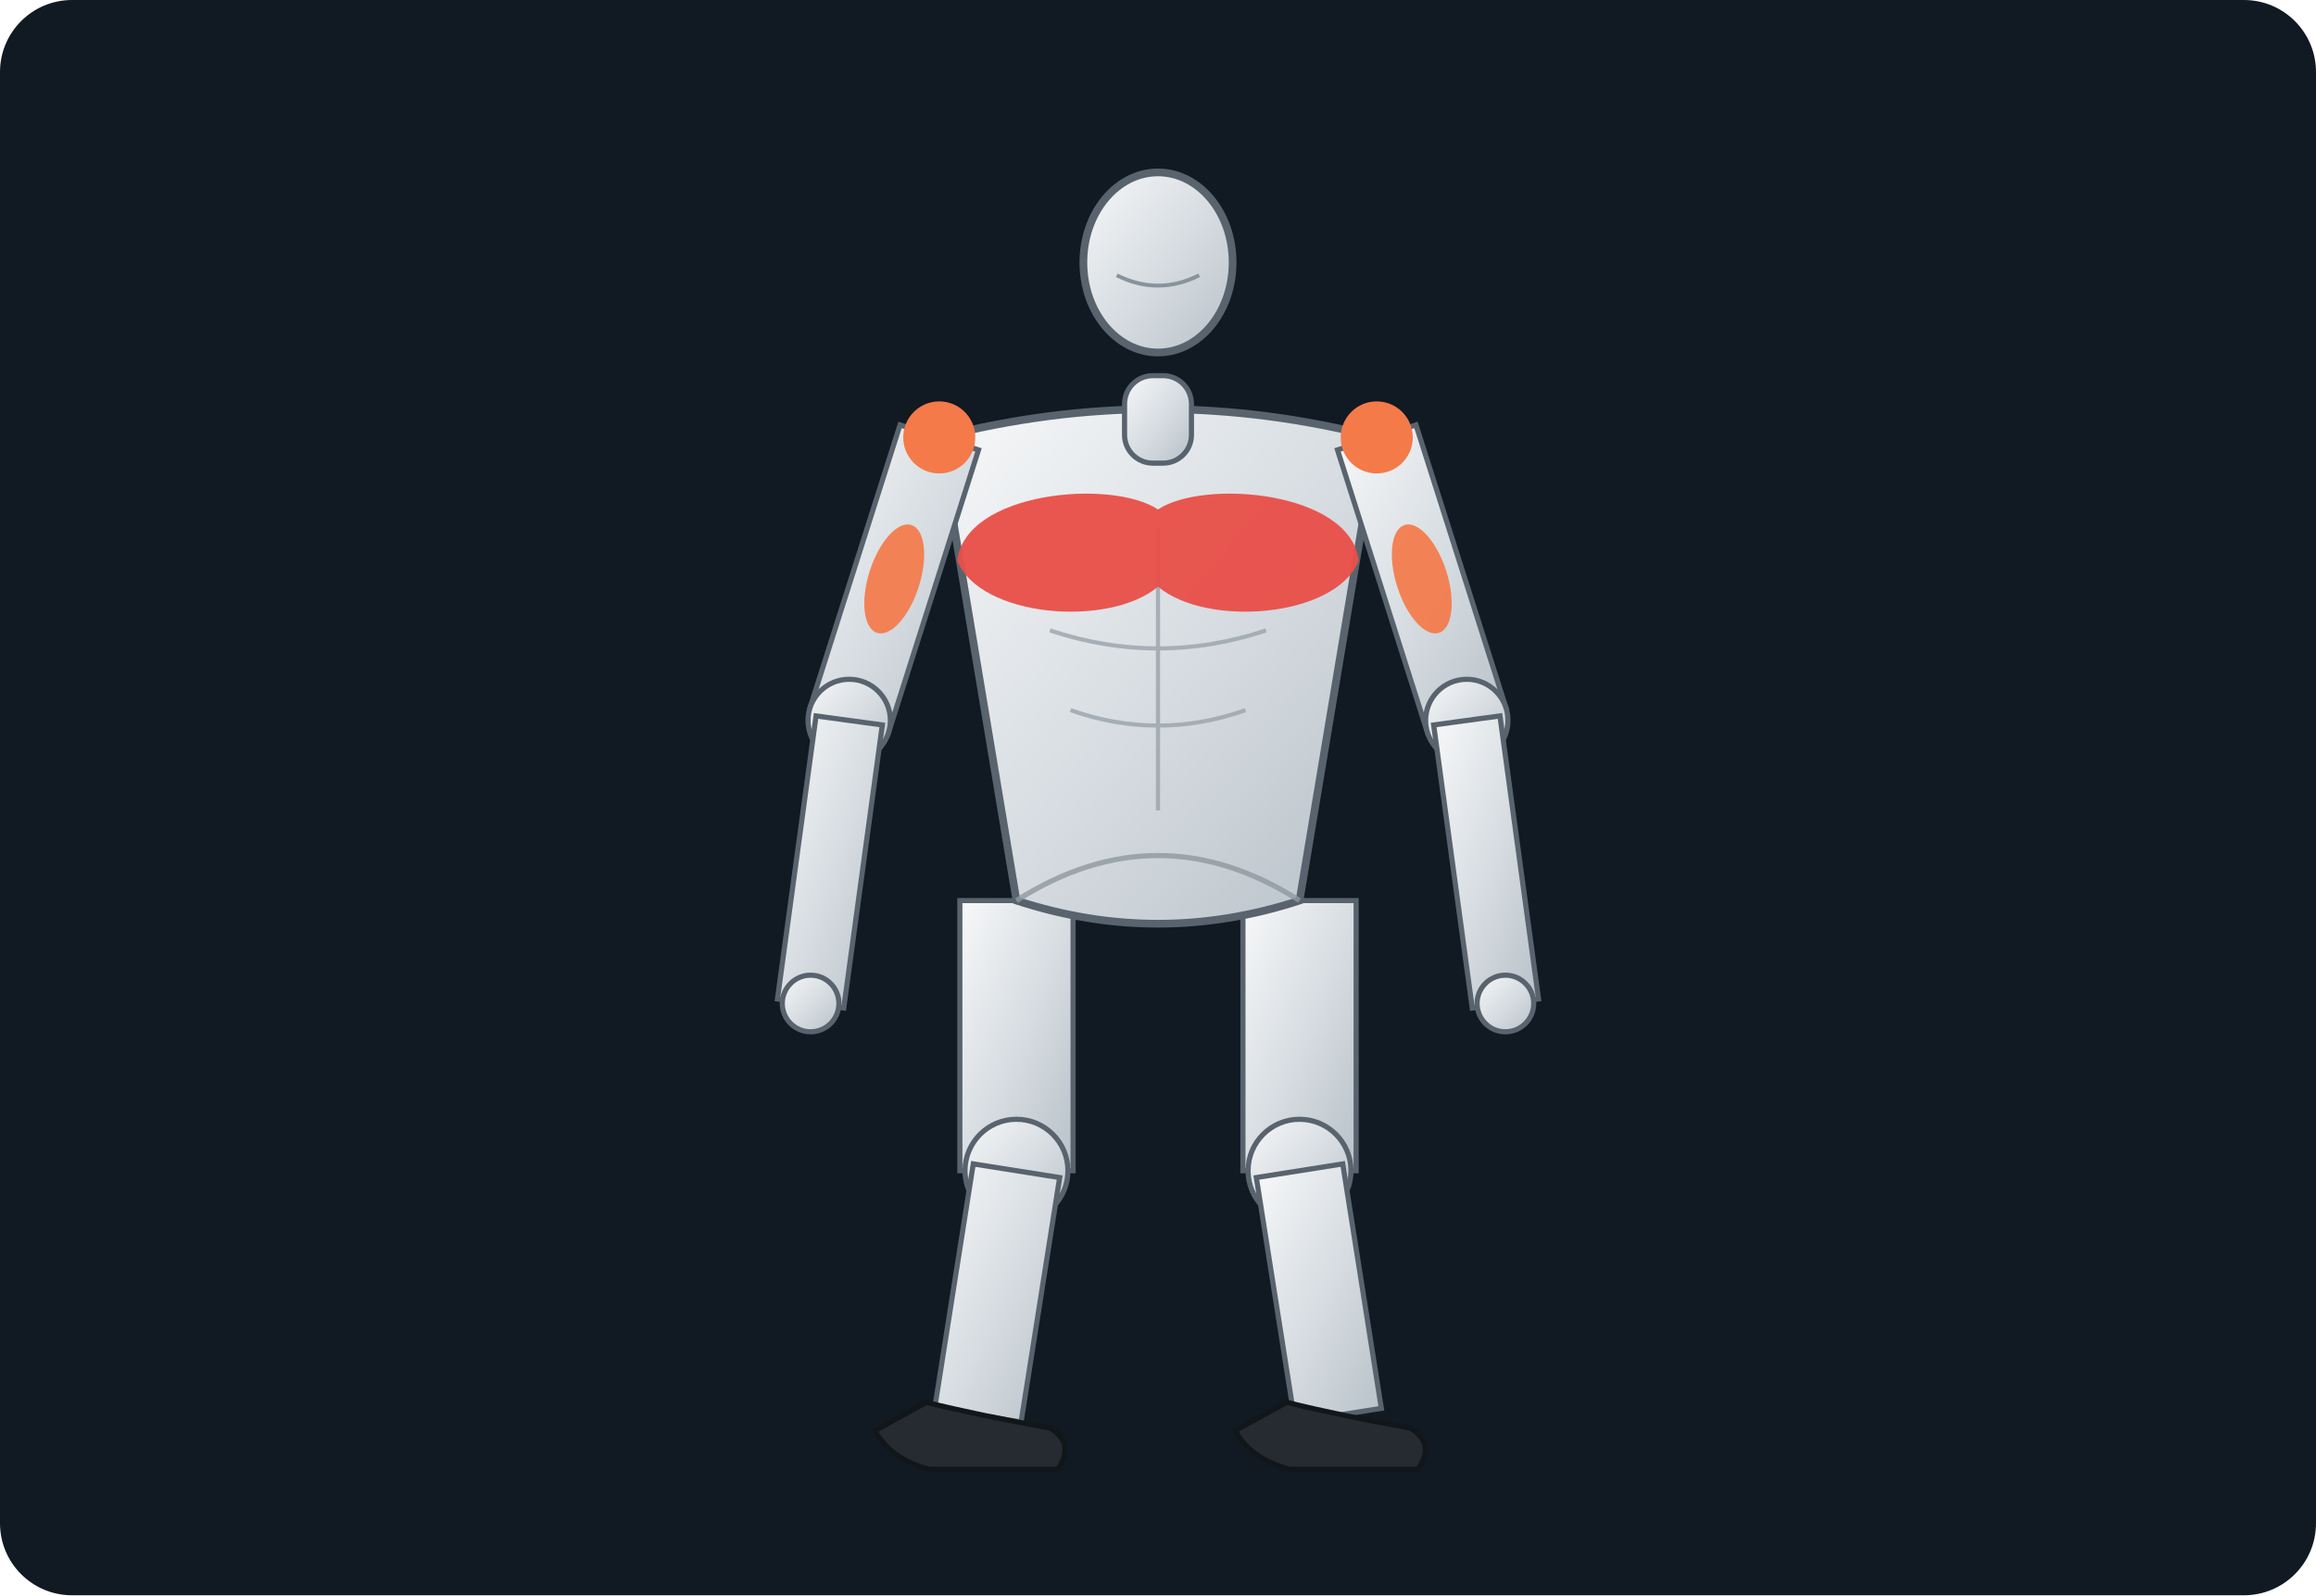
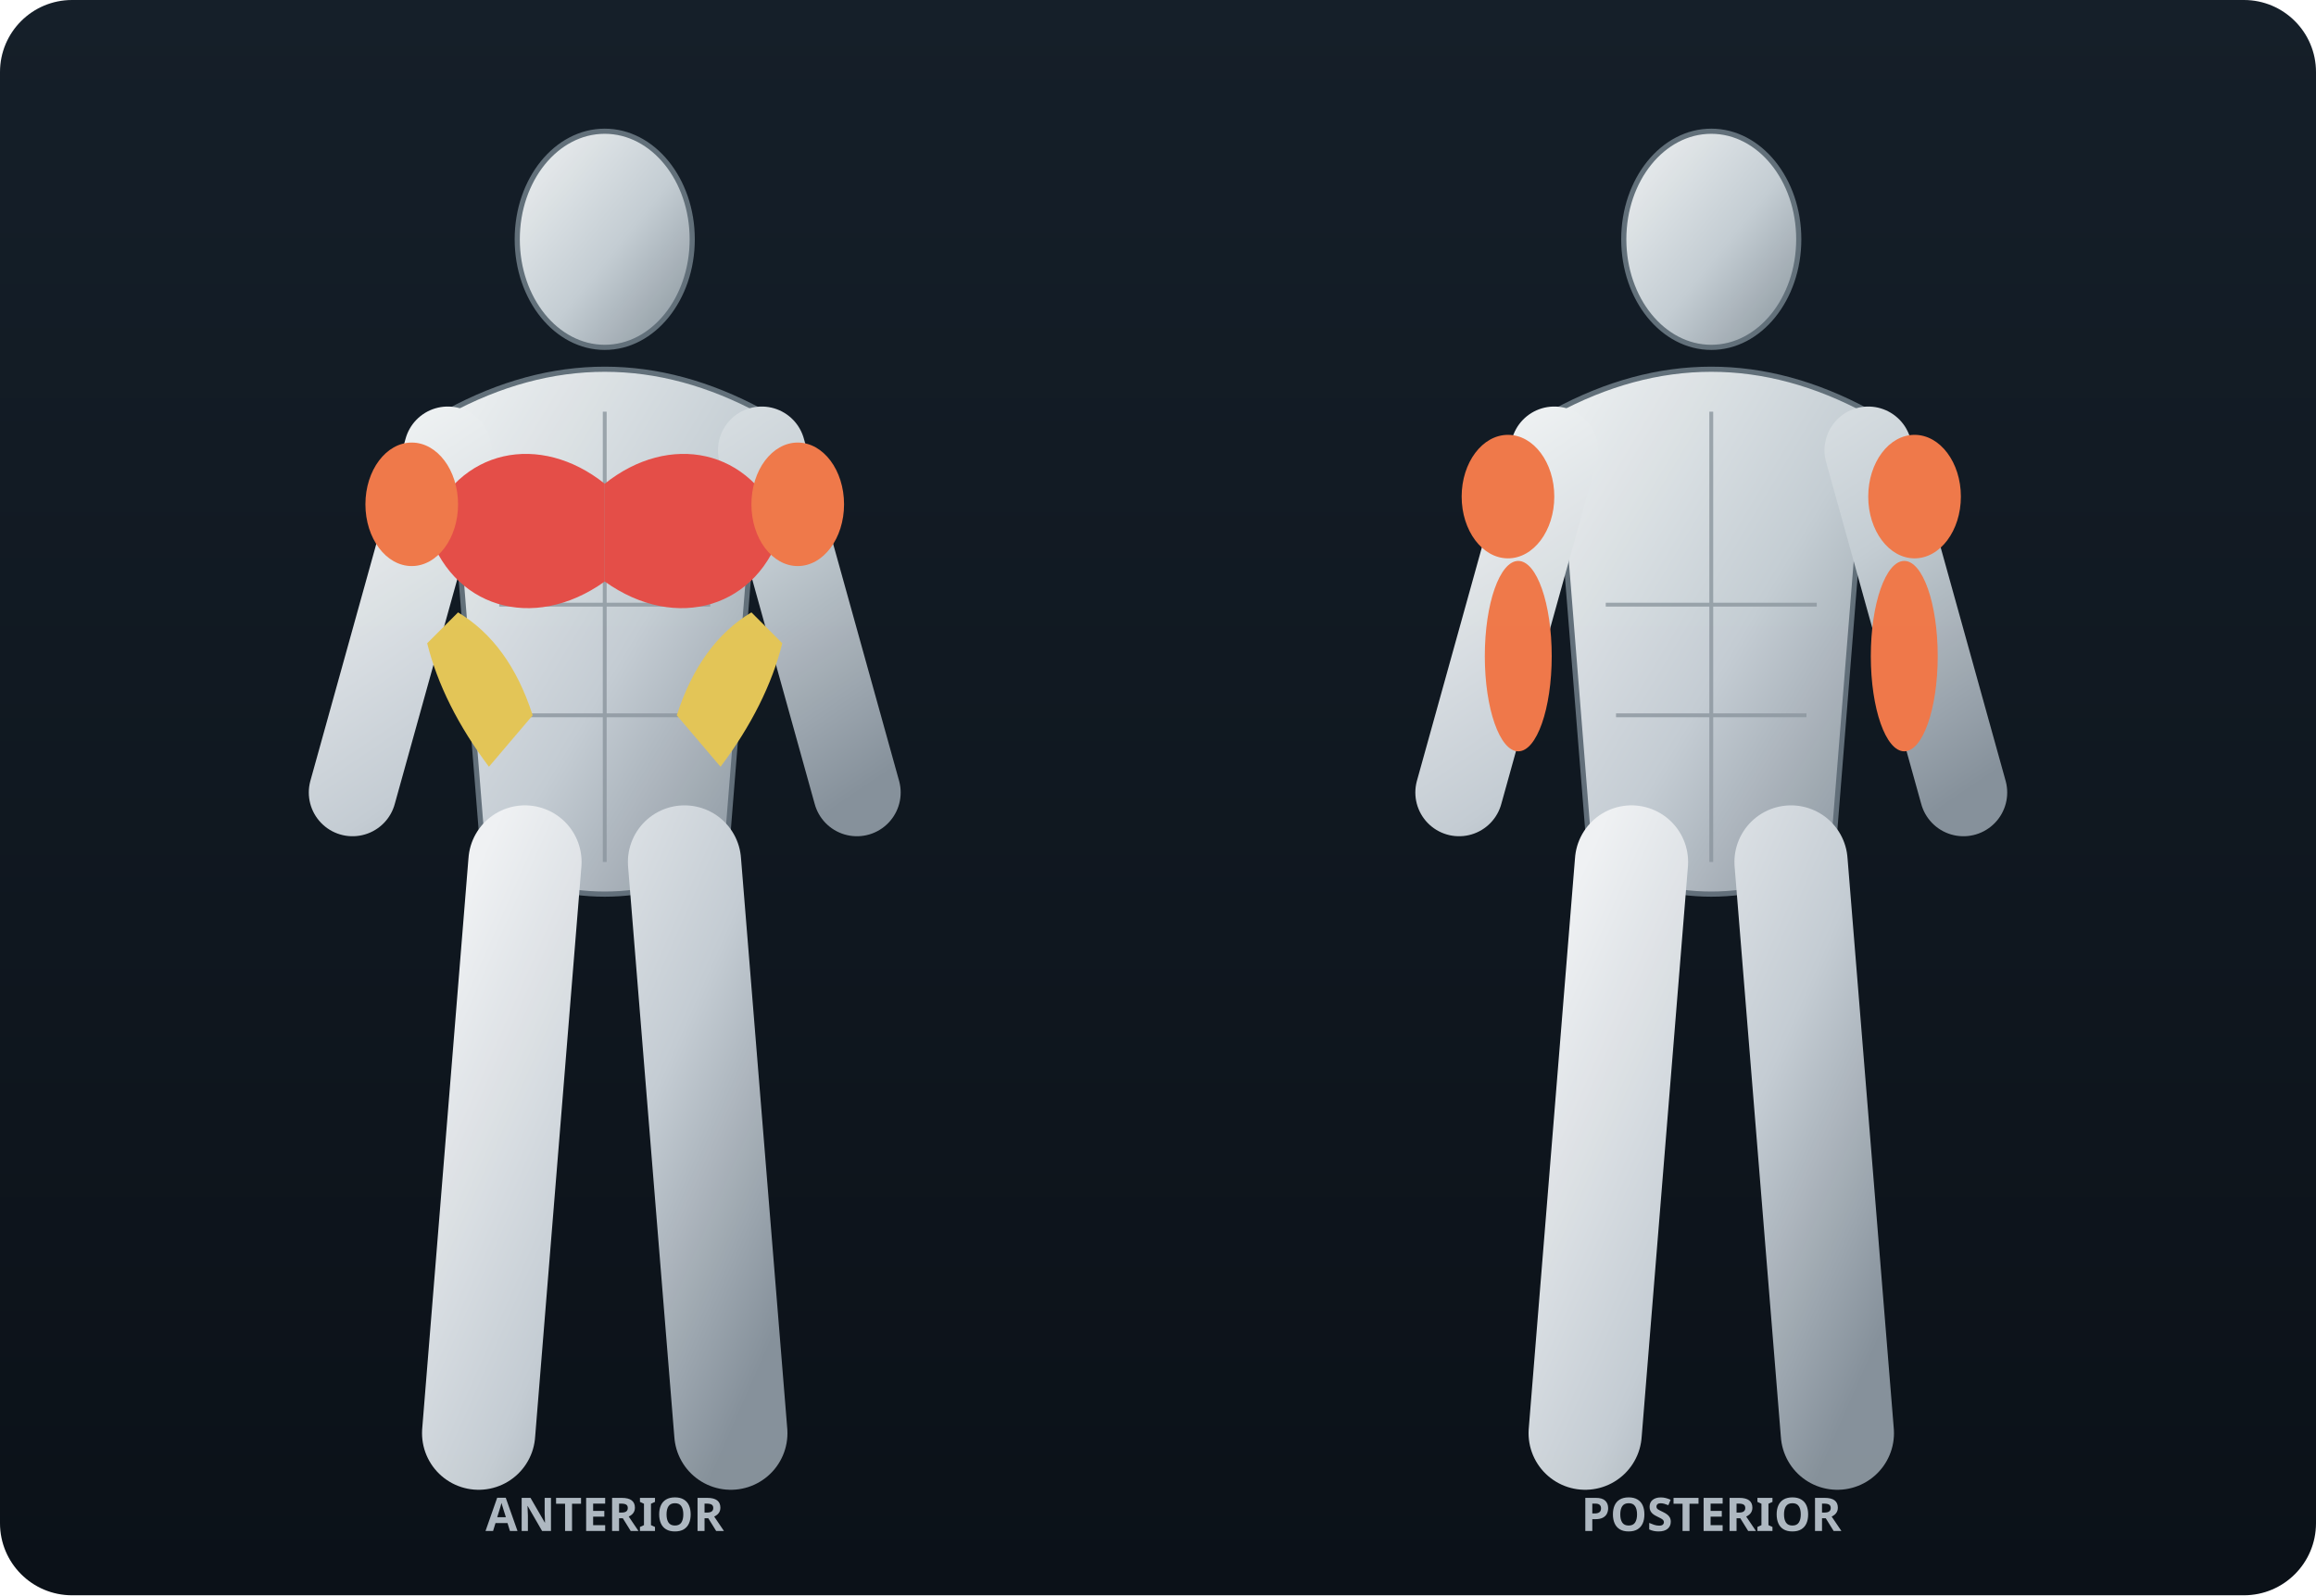
<svg xmlns="http://www.w3.org/2000/svg" width="900" height="620" viewBox="0 0 900 620" role="img" aria-label="Músculos trabajados · Press banca con barra" data-style="anatomical-v2">
  <defs>
-     <linearGradient id="bg" x2="0" y2="1">
-       <stop stop-color="#ffffff" />
-       <stop offset="1" stop-color="#e9eef3" />
+     <linearGradient id="mapbg" x2="0" y2="1">
+       <stop stop-color="#151f29" />
+       <stop offset="1" stop-color="#0b1118" />
    </linearGradient>
-     <linearGradient id="body" x2="1" y2="1">
-       <stop stop-color="#f7f8f9" />
-       <stop offset=".55" stop-color="#d5dbe0" />
-       <stop offset="1" stop-color="#b8c1c9" />
+     <linearGradient id="skin" x2="1" y2="1">
+       <stop stop-color="#f4f6f7" />
+       <stop offset=".55" stop-color="#c8d0d6" />
+       <stop offset="1" stop-color="#89949d" />
    </linearGradient>
-     <linearGradient id="metal" x2="1">
-       <stop stop-color="#20272d" />
-       <stop offset=".5" stop-color="#7e8993" />
-       <stop offset="1" stop-color="#2a3239" />
-     </linearGradient>
-     <filter id="shadow" x="-20%" y="-20%" width="140%" height="160%">
-       <feDropShadow dx="0" dy="10" stdDeviation="10" flood-opacity=".17" />
-     </filter>
  </defs>
-   <rect width="900" height="620" rx="28" fill="#111922" />
-   <g transform="translate(0,-10)">
-     <g class="anatomical-v2">
-       <path d="M373 360 L373 465 Q395 465 417 465 L417 360 Q395 360 373 360Z" fill="url(#body)" stroke="#58636e" stroke-width="2" />
-       <circle cx="395" cy="465" r="20" fill="url(#body)" stroke="#58636e" stroke-width="2" />
-       <path d="M378.208 462.349 L363.208 557.349 Q380 560 396.792 562.651 L411.792 467.651 Q395 465 378.208 462.349Z" fill="url(#body)" stroke="#58636e" stroke-width="2" />
-       <path d="M483 360 L483 465 Q505 465 527 465 L527 360 Q505 360 483 360Z" fill="url(#body)" stroke="#58636e" stroke-width="2" />
-       <circle cx="505" cy="465" r="20" fill="url(#body)" stroke="#58636e" stroke-width="2" />
-       <path d="M488.208 467.651 L503.208 562.651 Q520 560 536.792 557.349 L521.792 462.349 Q505 465 488.208 467.651Z" fill="url(#body)" stroke="#58636e" stroke-width="2" />
-       <path d="M365 180 Q450 158 535 180 L505 360 Q450 378 395 360 Z" fill="url(#body)" stroke="#58636e" stroke-width="3" />
-       <path d="M395 360 Q450 325 505 360" fill="none" stroke="#8e989f" stroke-width="2" opacity=".8" />
-       <path d="M450 215v110 M408 255q42 14 84 0 M416 286q34 12 68 0" fill="none" stroke="#9aa3aa" stroke-width="1.6" opacity=".8" />
-       <path d="M349.753 175.149 L314.753 285.149 Q330 290 345.247 294.851 L380.247 184.851 Q365 180 349.753 175.149Z" fill="url(#body)" stroke="#58636e" stroke-width="2" />
-       <circle cx="330" cy="290" r="16" fill="url(#body)" stroke="#58636e" stroke-width="2" />
-       <path d="M317.119 288.244 L302.119 398.244 Q315 400 327.881 401.756 L342.881 291.756 Q330 290 317.119 288.244Z" fill="url(#body)" stroke="#58636e" stroke-width="2" />
-       <circle cx="315" cy="400" r="11" fill="url(#body)" stroke="#58636e" stroke-width="2" />
-       <path d="M519.753 184.851 L554.753 294.851 Q570 290 585.247 285.149 L550.247 175.149 Q535 180 519.753 184.851Z" fill="url(#body)" stroke="#58636e" stroke-width="2" />
-       <circle cx="570" cy="290" r="16" fill="url(#body)" stroke="#58636e" stroke-width="2" />
-       <path d="M557.119 291.756 L572.119 401.756 Q585 400 597.881 398.244 L582.881 288.244 Q570 290 557.119 291.756Z" fill="url(#body)" stroke="#58636e" stroke-width="2" />
-       <circle cx="585" cy="400" r="11" fill="url(#body)" stroke="#58636e" stroke-width="2" />
-       <rect x="437" y="156" width="26" height="34" rx="11" fill="url(#body)" stroke="#58636e" stroke-width="2" />
-       <ellipse cx="450" cy="112" rx="29" ry="35" fill="url(#body)" stroke="#58636e" stroke-width="3" />
-       <path d="M434 117q16 8 32 0" fill="none" stroke="#89939b" stroke-width="1.5" />
-       <path d="M360 555q20 5 48 10q10 6 3 16h-50q-15-4-21-15z" fill="#252b31" stroke="#11161a" stroke-width="2" />
-       <path d="M500 555q20 5 48 10q10 6 3 16h-50q-15-4-21-15z" fill="#252b31" stroke="#11161a" stroke-width="2" />
-       <path d="M450 208C432 196,375 201,372 228C381 250,431 254,450 238Z" fill="#e94f48" opacity=".95" />
-       <path d="M450 208C468 196,525 201,528 228C519 250,469 254,450 238Z" fill="#e94f48" opacity=".95" />
-       <circle cx="365" cy="180" r="14" fill="#f47a4a" stroke="none" stroke-width="0" />
-       <circle cx="535" cy="180" r="14" fill="#f47a4a" stroke="none" stroke-width="0" />
-       <ellipse cx="347.5" cy="235" rx="10" ry="22" transform="rotate(197.6501 347.5 235)" fill="#f47a4a" opacity=".92" />
-       <ellipse cx="552.5" cy="235" rx="10" ry="22" transform="rotate(162.3499 552.5 235)" fill="#f47a4a" opacity=".92" />
-     </g>
+   <rect width="900" height="620" rx="28" fill="url(#mapbg)" />
+   <g opacity=".98">
+     <ellipse cx="235" cy="93" rx="34" ry="42" fill="url(#skin)" stroke="#64717b" stroke-width="2" />
+     <path d="M174 160Q235 127 296 160L282 335Q235 360 188 335Z" fill="url(#skin)" stroke="#64717b" stroke-width="2" />
+     <path d="M174 175L137 308M296 175L333 308" stroke="url(#skin)" stroke-width="34" stroke-linecap="round" />
+     <path d="M204 335L186 557M266 335L284 557" stroke="url(#skin)" stroke-width="44" stroke-linecap="round" />
+     <path d="M235 160v175M194 235h82M198 278h74" stroke="#8d979f" stroke-width="1.5" opacity=".8" />
+     <ellipse cx="665" cy="93" rx="34" ry="42" fill="url(#skin)" stroke="#64717b" stroke-width="2" />
+     <path d="M604 160Q665 127 726 160L712 335Q665 360 618 335Z" fill="url(#skin)" stroke="#64717b" stroke-width="2" />
+     <path d="M604 175L567 308M726 175L763 308" stroke="url(#skin)" stroke-width="34" stroke-linecap="round" />
+     <path d="M634 335L616 557M696 335L714 557" stroke="url(#skin)" stroke-width="44" stroke-linecap="round" />
+     <path d="M665 160v175M624 235h82M628 278h74" stroke="#8d979f" stroke-width="1.5" opacity=".8" />
+     <path d="M235 188C210 168 178 174 166 205C175 236 207 246 235 226Z" fill="#e94f48" />
+     <path d="M235 188C260 168 292 174 304 205C295 236 263 246 235 226Z" fill="#e94f48" />
+     <ellipse cx="160" cy="196" rx="18" ry="24" fill="#f47a4a" />
+     <ellipse cx="310" cy="196" rx="18" ry="24" fill="#f47a4a" />
+     <path d="M178 238q20 12 29 40l-17 20q-18-24-24-48z" fill="#e8c958" />
+     <path d="M292 238q-20 12-29 40l17 20q18-24 24-48z" fill="#e8c958" />
+     <ellipse cx="590" cy="255" rx="13" ry="37" fill="#f47a4a" />
+     <ellipse cx="740" cy="255" rx="13" ry="37" fill="#f47a4a" />
+     <ellipse cx="586" cy="193" rx="18" ry="24" fill="#f47a4a" />
+     <ellipse cx="744" cy="193" rx="18" ry="24" fill="#f47a4a" />
+   </g>
+   <g fill="#aeb8c1" font-family="system-ui,sans-serif" font-size="18" font-weight="700">
+     <text x="235" y="595" text-anchor="middle">ANTERIOR</text>
+     <text x="665" y="595" text-anchor="middle">POSTERIOR</text>
  </g>
</svg>
